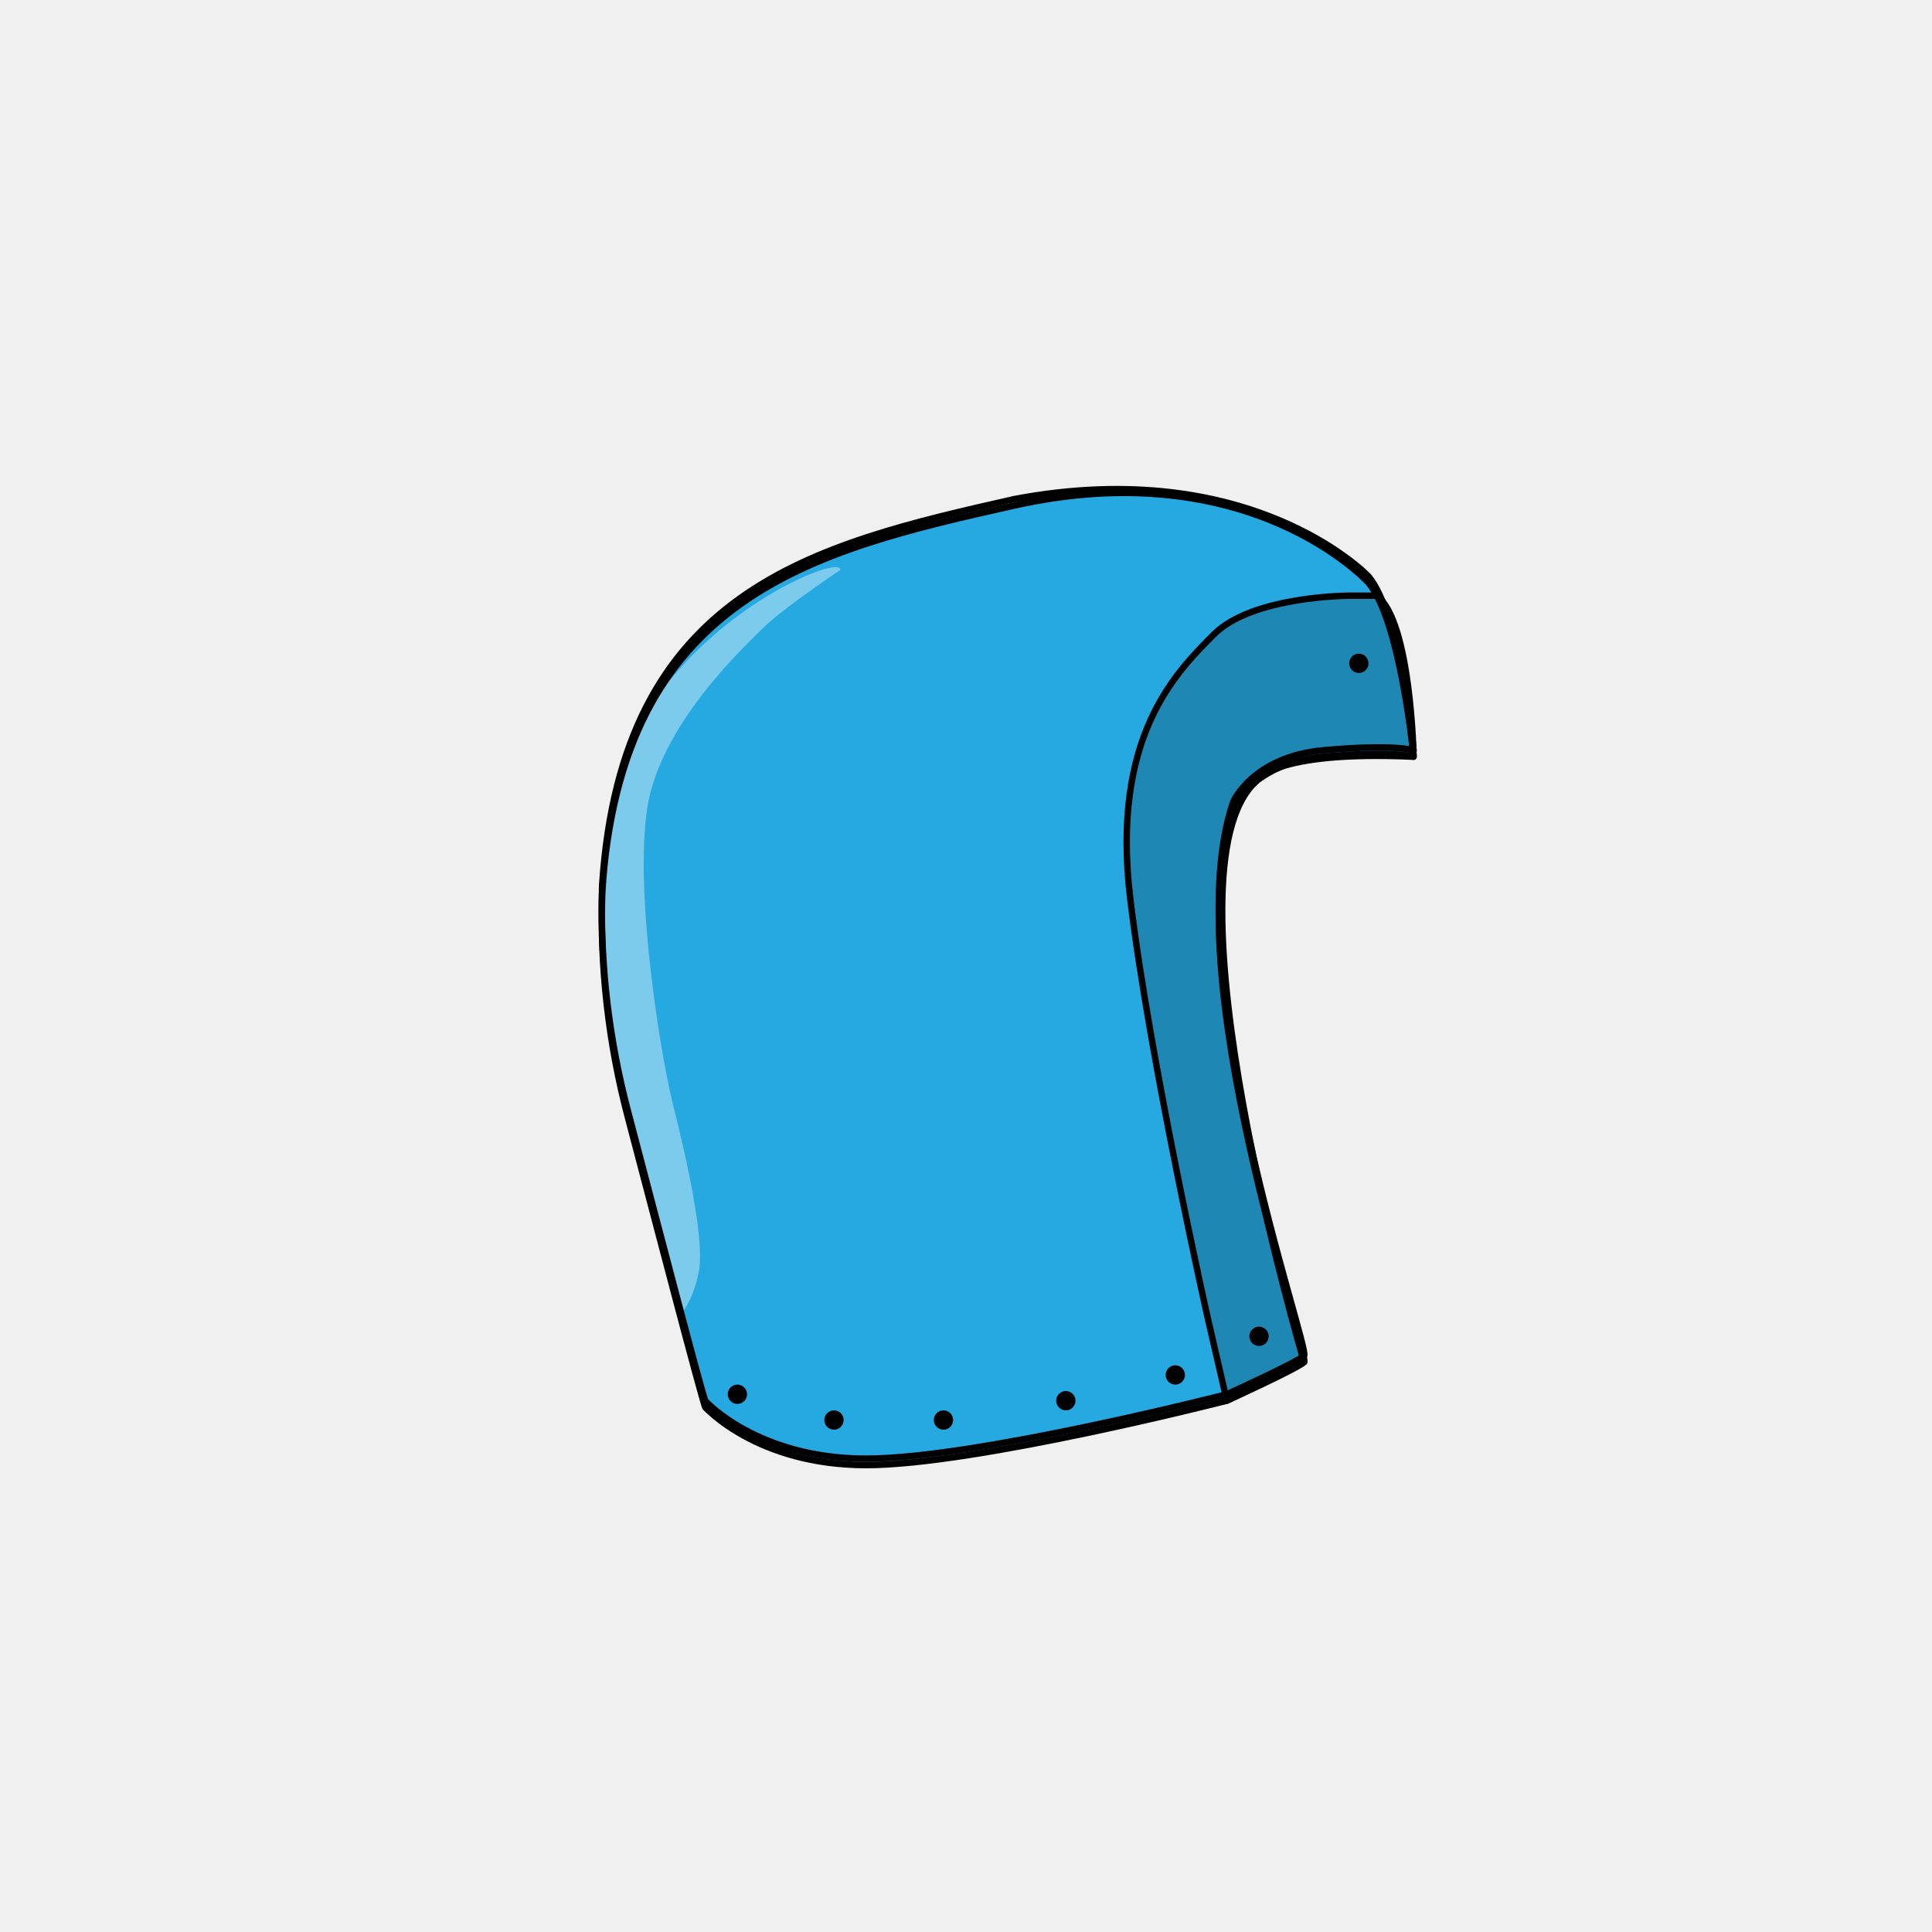
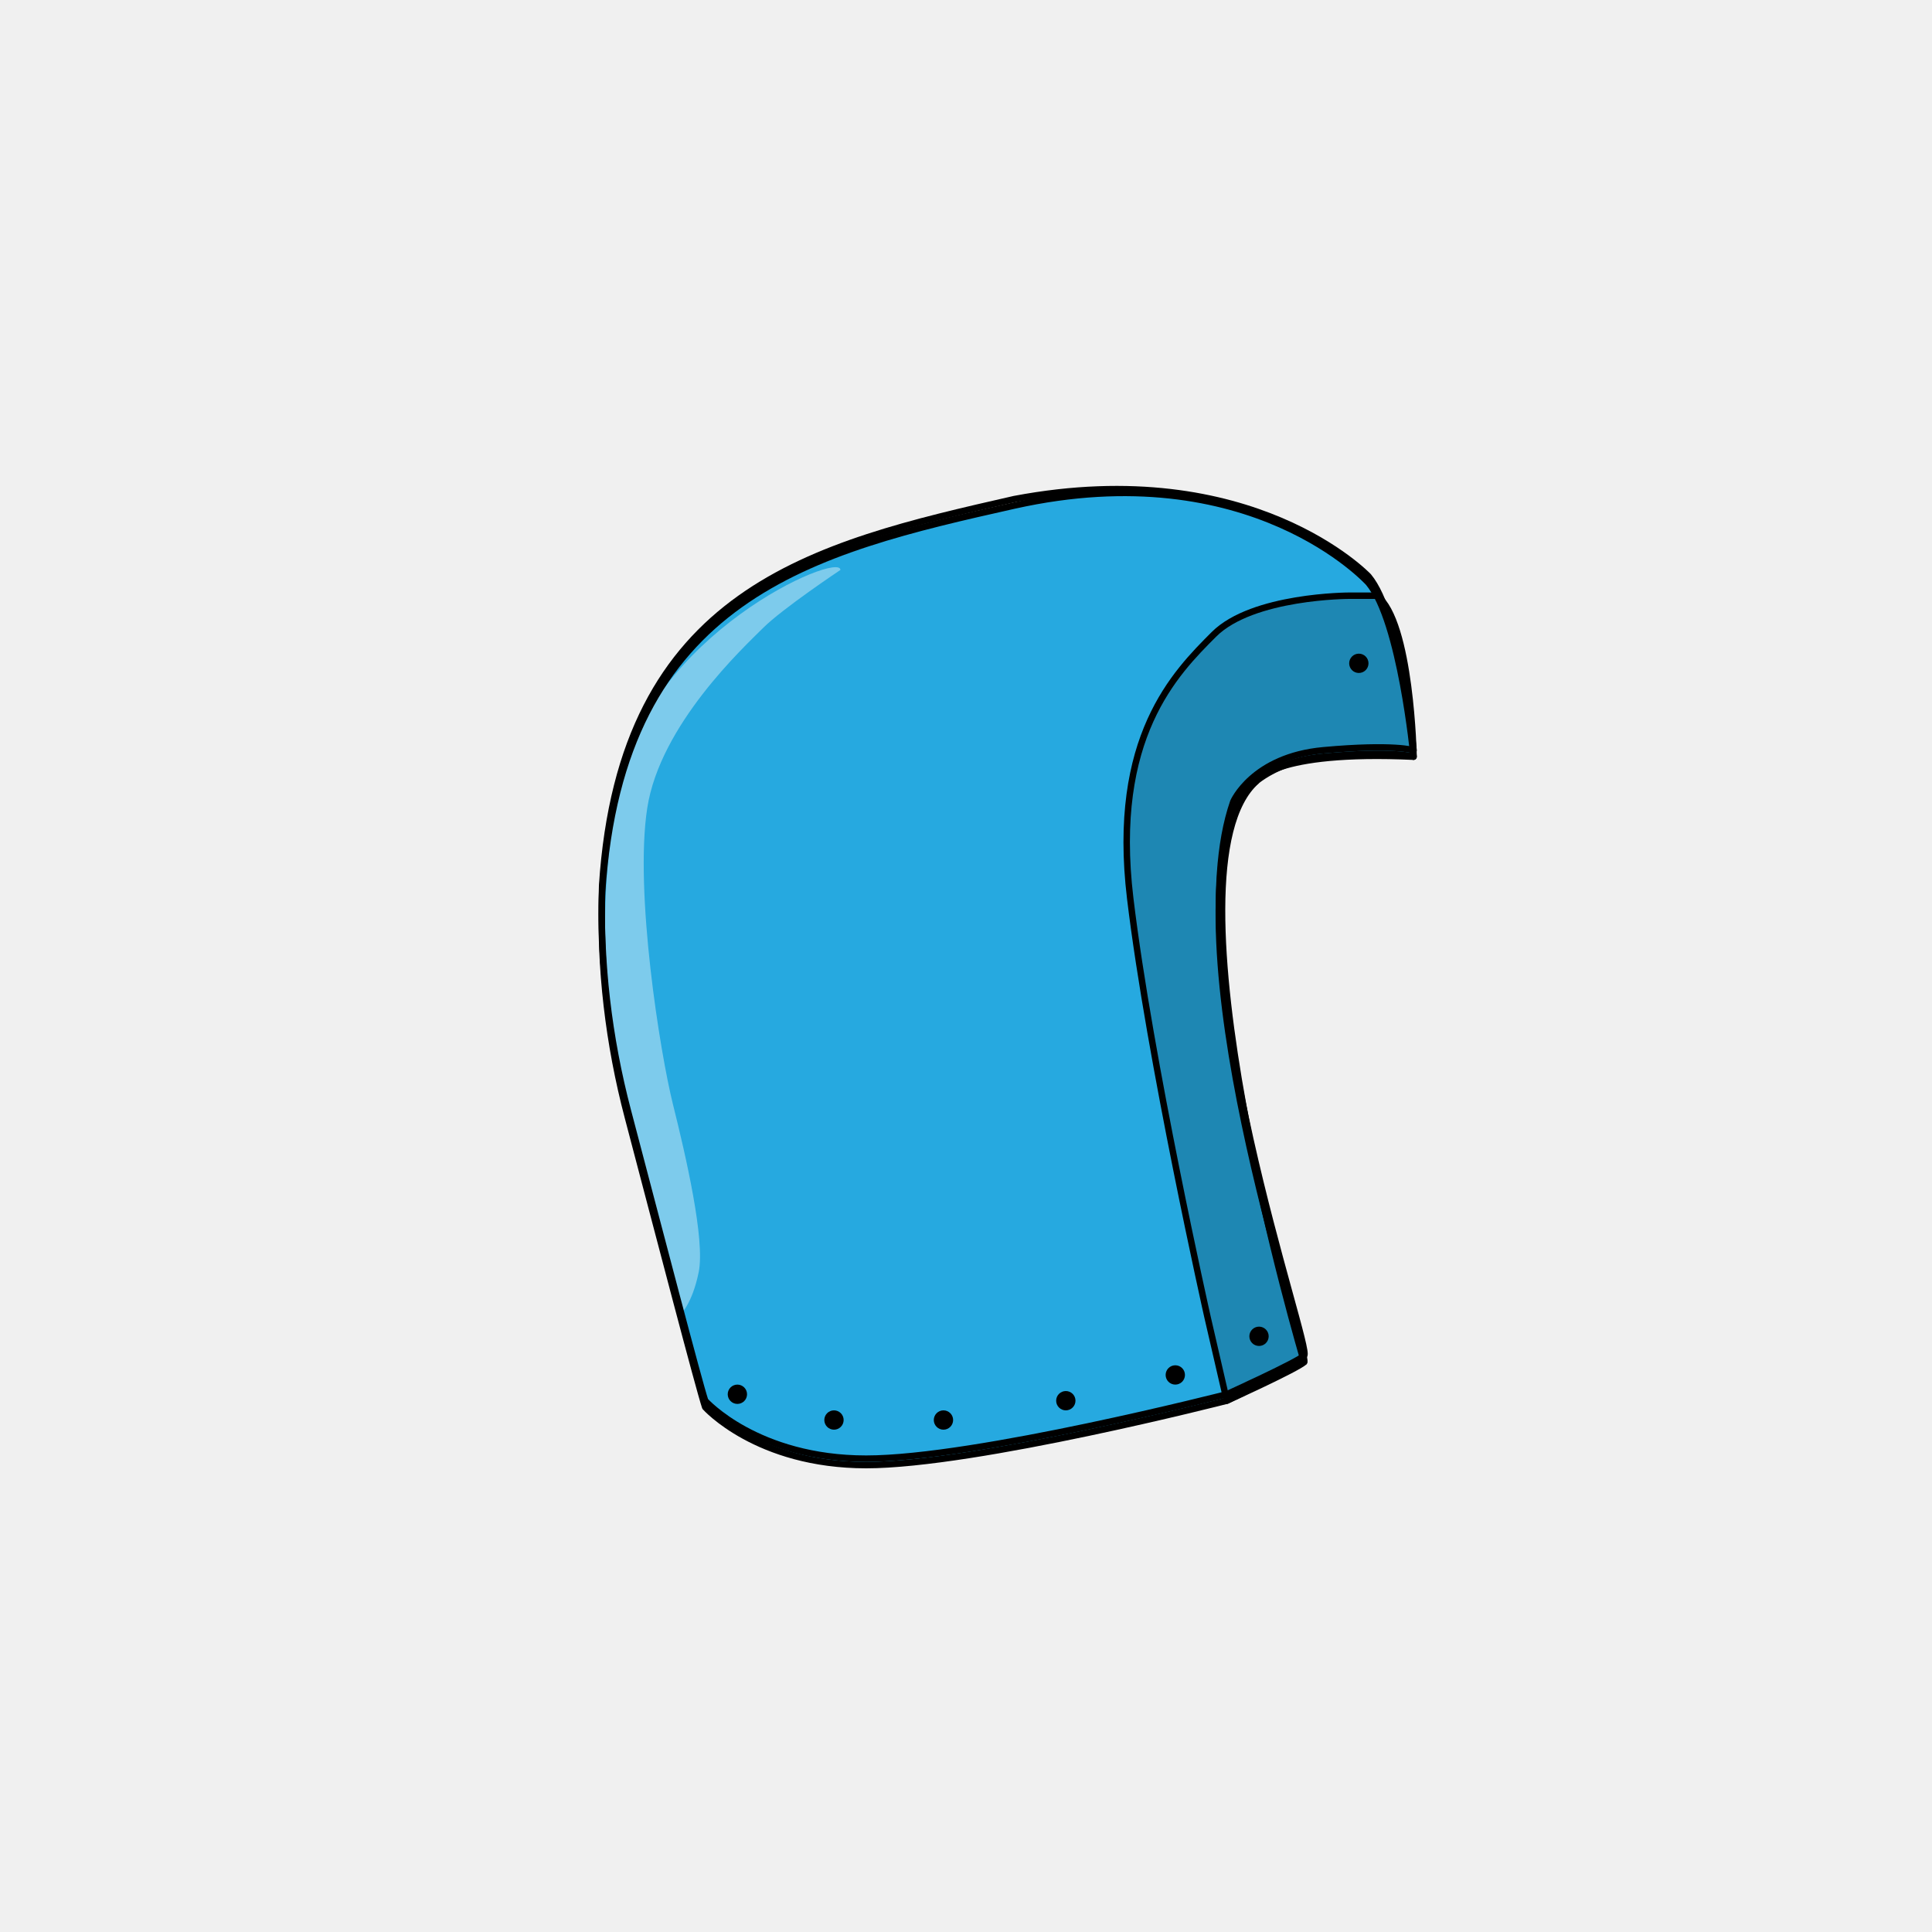
- <svg xmlns="http://www.w3.org/2000/svg" viewBox="0 0 300 300">
-   <defs>
-     <style>.cls-1{fill:#26a9e0;}.cls-2{fill:#fff;fill-opacity:0.4;}.cls-3{fill:none;}.cls-3,.cls-4{stroke:#000;stroke-linecap:round;stroke-linejoin:round;}.cls-4{fill-opacity:0.2;}</style>
-   </defs>
+ <svg xmlns="http://www.w3.org/2000/svg" version="1.1" id="Layer_1" x="0px" y="0px" viewBox="0 0 300 300" style="enable-background:new 0 0 300 300;" xml:space="preserve">
+   <style type="text/css">
+ 	.st0{fill:#26A9E0;}
+ 	.st1{fill:#FFFFFF;fill-opacity:0.4;}
+ 	.st2{fill:none;stroke:#000000;stroke-linecap:round;stroke-linejoin:round;}
+ 	.st3{fill-opacity:0.2;stroke:#000000;stroke-linecap:round;stroke-linejoin:round;}
+ </style>
  <g id="face-08">
-     <path id="fill_color" data-name="fill color" class="cls-1" d="M212.5,90.5s-19.5-20.5-55-12c-31,8-61,14-64,60a122.71,122.71,0,0,0,4,35c5,19,11,42,12,45,0,0,8,9,25,9s56-10,56-10,11-5,12-6-20-60-11-86c0,0,3-7,14-8s14,0,14,0S217.5,96.5,212.5,90.5Z" />
-     <path class="cls-2" d="M130.5,88.5s-9,6-12,9-16,15-18,28,2,38,4,46,5,21,4,26-2.93,6.66-2.93,6.66S99.5,183.5,97.5,173.5s-6-27-1.52-51S130.5,85.5,130.5,88.5Z" />
-     <path class="cls-3" d="M212.5,90.5s-18.25-20.21-55-12c-31.25,7-61,14-64,60a122.71,122.71,0,0,0,4,35c5,19,11,42,12,45,0,0,8,9,25,9s56-10,56-10,11-5,12-6-20-60-11-86c0,0,3-7,14-8s14,0,14,0S217.5,96.5,212.5,90.5Z" />
-     <path class="cls-3" d="M212.5,89.5s-18-19-55-12c-31.23,7.06-61,14-64,60a122.71,122.71,0,0,0,4,35c5,19,11,42,12,45,0,0,8,9,25,9s56-10,56-10,11-5,12-6-20-60-11-86c0,0,3-7,14-8s14,0,14,0S217.5,95.5,212.5,89.5Z" />
-     <path class="cls-4" d="M209.5,92.5s-15,0-21,6-16,16-13,41,12,65,12,65l3,13,12-6s-22.77-76.47-7.39-90.23c0,0,2.39-4.77,24.39-3.77,0,0-.4-21-5.7-25Z" />
+     <path id="fill_color" class="st0" d="M212.5,90.5c0,0-19.5-20.5-55-12c-31,8-61,14-64,60c-0.4,11.8,1,23.6,4,35c5,19,11,42,12,45   c0,0,8,9,25,9s56-10,56-10s11-5,12-6s-20-60-11-86c0,0,3-7,14-8s14,0,14,0S217.5,96.5,212.5,90.5z" />
+     <path class="st1" d="M130.5,88.5c0,0-9,6-12,9s-16,15-18,28s2,38,4,46s5,21,4,26s-2.9,6.7-2.9,6.7s-6.1-20.7-8.1-30.7s-6-27-1.5-51   S130.5,85.5,130.5,88.5z" />
+     <path class="st2" d="M212.5,90.5c0,0-18.2-20.2-55-12c-31.2,7-61,14-64,60c-0.4,11.8,1,23.6,4,35c5,19,11,42,12,45c0,0,8,9,25,9   s56-10,56-10s11-5,12-6s-20-60-11-86c0,0,3-7,14-8s14,0,14,0S217.5,96.5,212.5,90.5z" />
+     <path class="st2" d="M212.5,89.5c0,0-18-19-55-12c-31.2,7.1-61,14-64,60c-0.4,11.8,1,23.6,4,35c5,19,11,42,12,45c0,0,8,9,25,9   s56-10,56-10s11-5,12-6c1.4-0.9-20-60-11-86c0,0,3-7,14-8s14,0,14,0S217.5,95.5,212.5,89.5z" />
+     <path class="st3" d="M209.5,92.5c0,0-15,0-21,6s-16,16-13,41s12,65,12,65l3,13l12-6c0,0-22.8-76.5-7.4-90.2c0,0,2.4-4.8,24.4-3.8   c0,0-0.4-21-5.7-25H209.5z" />
    <circle cx="211" cy="103" r="1.5" />
    <circle cx="195.5" cy="207.5" r="1.5" />
    <circle cx="182.5" cy="213.5" r="1.5" />
    <circle cx="165.5" cy="217.5" r="1.5" />
    <circle cx="146.5" cy="220.5" r="1.5" />
    <circle cx="129.5" cy="220.5" r="1.5" />
    <circle cx="114.5" cy="216.5" r="1.5" />
  </g>
</svg>
